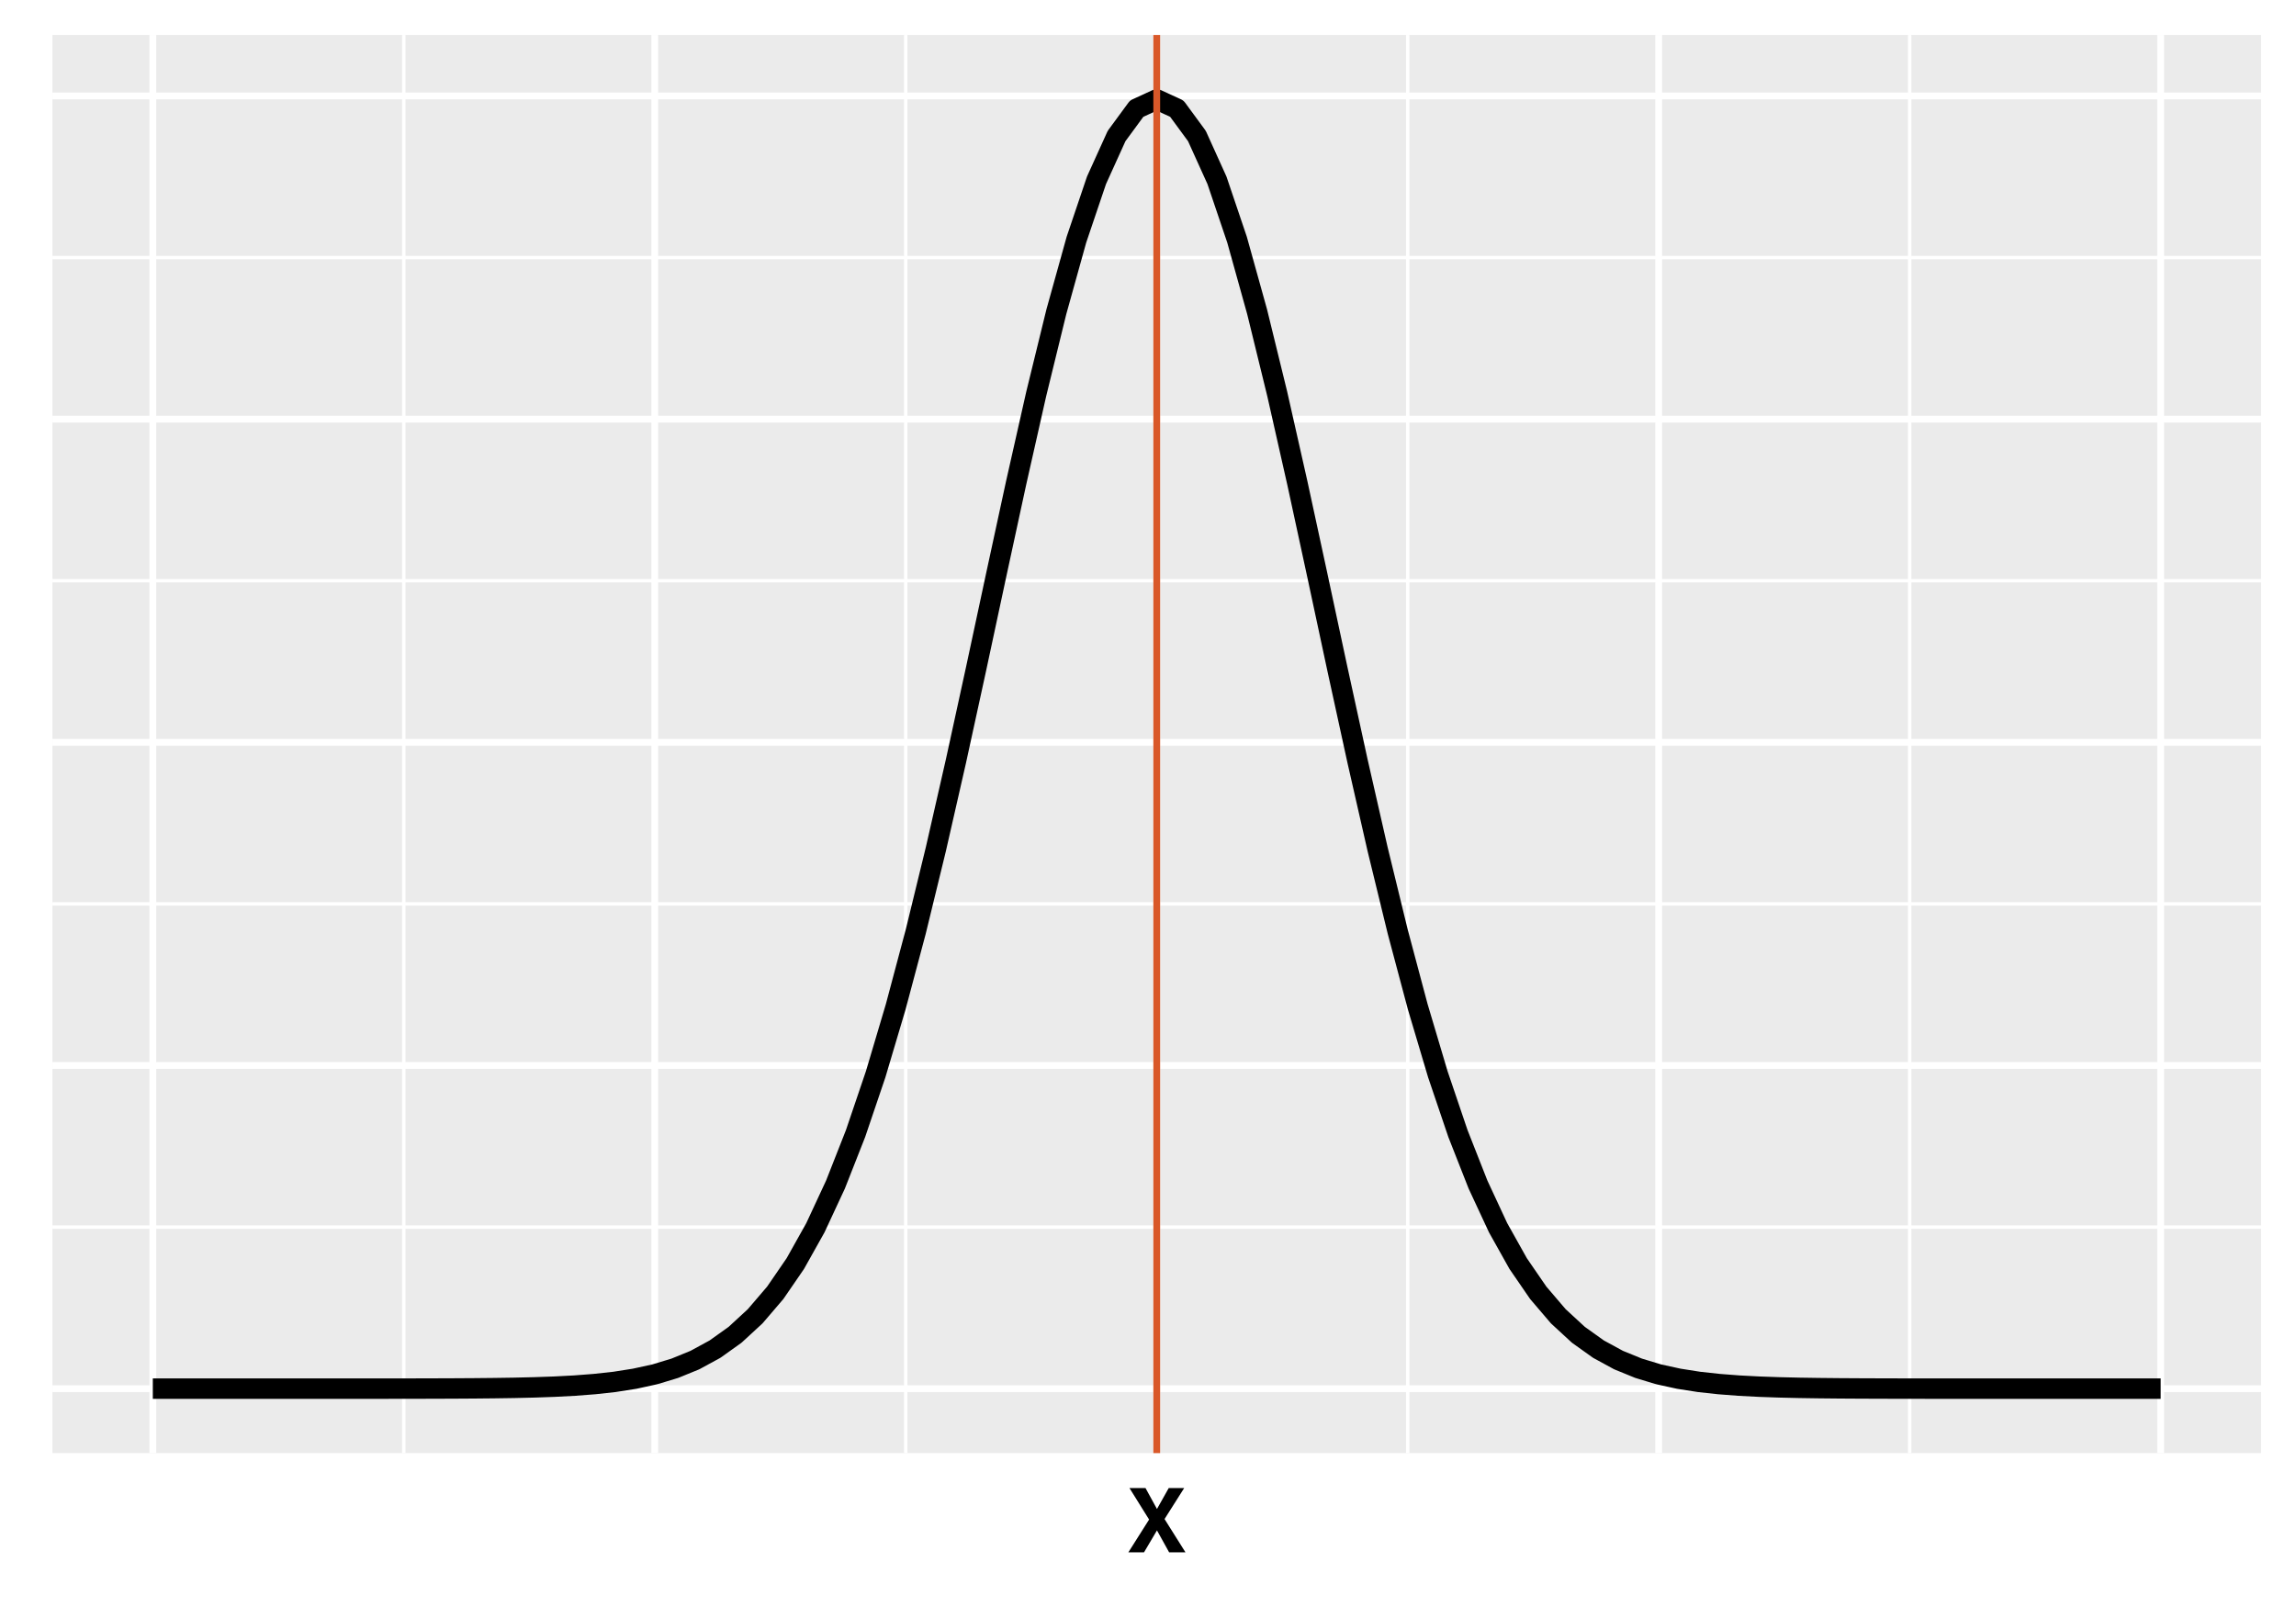
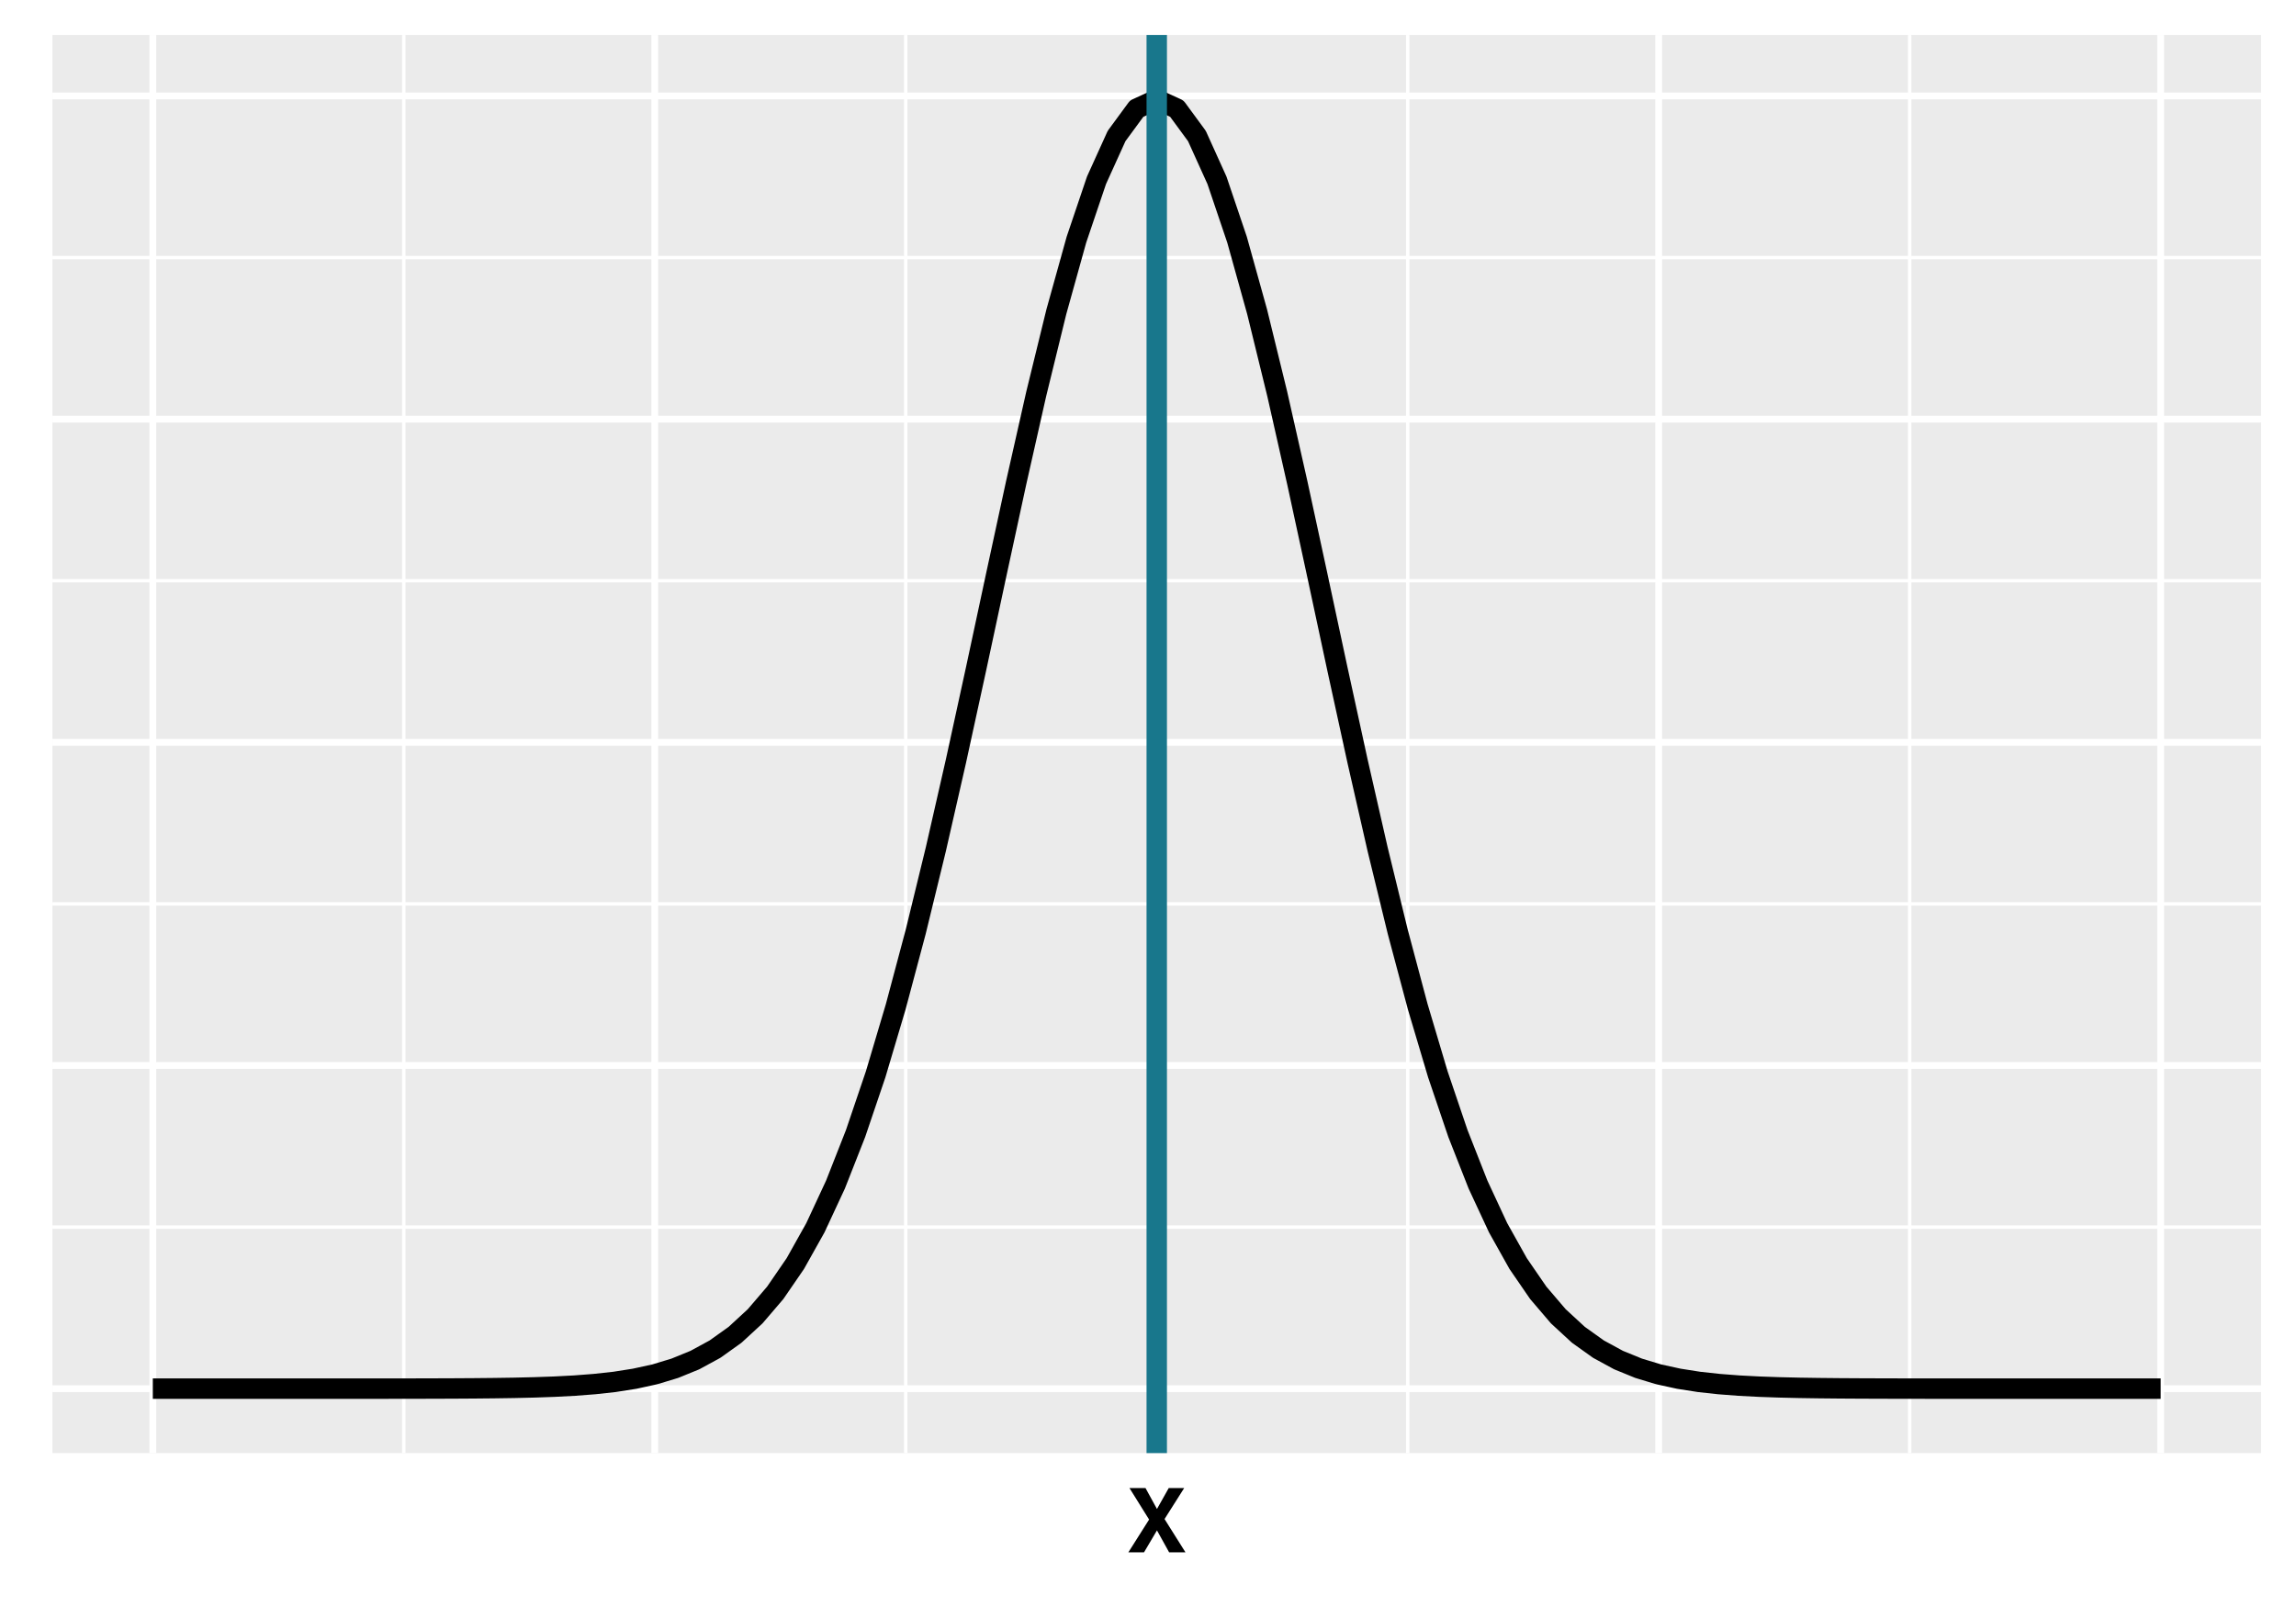
<svg xmlns="http://www.w3.org/2000/svg" xmlns:xlink="http://www.w3.org/1999/xlink" width="360pt" height="252pt" viewBox="0 0 360 252" version="1.1">
  <defs>
    <g>
      <symbol overflow="visible" id="glyph0-0">
        <path style="stroke:none;" d="M 1.047 -10.078 L 9.172 -10.078 L 9.172 0 L 1.047 0 Z M 7.906 -1.266 L 7.906 -8.812 L 2.312 -8.812 L 2.312 -1.266 Z M 7.906 -1.266 " />
      </symbol>
      <symbol overflow="visible" id="glyph0-1">
        <path style="stroke:none;" d="M 9.172 0 L 6.609 0 L 4.703 -3.438 L 2.672 0 L 0.219 0 L 3.469 -5.141 L 0.391 -10.078 L 2.906 -10.078 L 4.703 -6.797 L 6.547 -10.078 L 8.969 -10.078 L 5.891 -5.219 Z M 9.172 0 " />
      </symbol>
    </g>
    <clipPath id="clip1">
      <path d="M 8.219 5.48 L 354.52 5.48 L 354.52 227.871 L 8.219 227.871 Z M 8.219 5.48 " />
    </clipPath>
    <clipPath id="clip2">
      <path d="M 8.219 192 L 354.52 192 L 354.52 193 L 8.219 193 Z M 8.219 192 " />
    </clipPath>
    <clipPath id="clip3">
      <path d="M 8.219 141 L 354.52 141 L 354.52 143 L 8.219 143 Z M 8.219 141 " />
    </clipPath>
    <clipPath id="clip4">
      <path d="M 8.219 90 L 354.52 90 L 354.52 92 L 8.219 92 Z M 8.219 90 " />
    </clipPath>
    <clipPath id="clip5">
      <path d="M 8.219 40 L 354.52 40 L 354.52 41 L 8.219 41 Z M 8.219 40 " />
    </clipPath>
    <clipPath id="clip6">
      <path d="M 63 5.48 L 64 5.48 L 64 227.871 L 63 227.871 Z M 63 5.48 " />
    </clipPath>
    <clipPath id="clip7">
      <path d="M 141 5.48 L 143 5.48 L 143 227.871 L 141 227.871 Z M 141 5.48 " />
    </clipPath>
    <clipPath id="clip8">
      <path d="M 220 5.48 L 221 5.48 L 221 227.871 L 220 227.871 Z M 220 5.48 " />
    </clipPath>
    <clipPath id="clip9">
      <path d="M 299 5.48 L 300 5.48 L 300 227.871 L 299 227.871 Z M 299 5.48 " />
    </clipPath>
    <clipPath id="clip10">
      <path d="M 8.219 217 L 354.52 217 L 354.52 219 L 8.219 219 Z M 8.219 217 " />
    </clipPath>
    <clipPath id="clip11">
      <path d="M 8.219 166 L 354.52 166 L 354.52 168 L 8.219 168 Z M 8.219 166 " />
    </clipPath>
    <clipPath id="clip12">
      <path d="M 8.219 115 L 354.52 115 L 354.52 117 L 8.219 117 Z M 8.219 115 " />
    </clipPath>
    <clipPath id="clip13">
      <path d="M 8.219 65 L 354.52 65 L 354.52 67 L 8.219 67 Z M 8.219 65 " />
    </clipPath>
    <clipPath id="clip14">
      <path d="M 8.219 14 L 354.52 14 L 354.52 16 L 8.219 16 Z M 8.219 14 " />
    </clipPath>
    <clipPath id="clip15">
      <path d="M 23 5.48 L 25 5.48 L 25 227.871 L 23 227.871 Z M 23 5.48 " />
    </clipPath>
    <clipPath id="clip16">
      <path d="M 102 5.48 L 104 5.48 L 104 227.871 L 102 227.871 Z M 102 5.48 " />
    </clipPath>
    <clipPath id="clip17">
      <path d="M 180 5.48 L 182 5.48 L 182 227.871 L 180 227.871 Z M 180 5.48 " />
    </clipPath>
    <clipPath id="clip18">
      <path d="M 259 5.48 L 261 5.48 L 261 227.871 L 259 227.871 Z M 259 5.48 " />
    </clipPath>
    <clipPath id="clip19">
      <path d="M 338 5.48 L 340 5.48 L 340 227.871 L 338 227.871 Z M 338 5.48 " />
    </clipPath>
    <clipPath id="clip20">
-       <path d="M 180 5.48 L 182 5.48 L 182 227.871 L 180 227.871 Z M 180 5.48 " />
+       <path d="M 179 5.48 L 183 5.48 L 183 227.871 L 179 227.871 Z M 179 5.48 " />
    </clipPath>
  </defs>
  <g id="surface309">
    <rect x="0" y="0" width="360" height="252" style="fill:rgb(100%,100%,100%);fill-opacity:1;stroke:none;" />
    <rect x="0" y="0" width="360" height="252" style="fill:rgb(100%,100%,100%);fill-opacity:1;stroke:none;" />
    <path style="fill:none;stroke-width:1.067;stroke-linecap:round;stroke-linejoin:round;stroke:rgb(100%,100%,100%);stroke-opacity:1;stroke-miterlimit:10;" d="M 0 252 L 360 252 L 360 0 L 0 0 Z M 0 252 " />
    <g clip-path="url(#clip1)" clip-rule="nonzero">
      <path style=" stroke:none;fill-rule:nonzero;fill:rgb(92.157%,92.157%,92.157%);fill-opacity:1;" d="M 8.219 227.867 L 354.52 227.867 L 354.52 5.477 L 8.219 5.477 Z M 8.219 227.867 " />
    </g>
    <g clip-path="url(#clip2)" clip-rule="nonzero">
      <path style="fill:none;stroke-width:0.533;stroke-linecap:butt;stroke-linejoin:round;stroke:rgb(100%,100%,100%);stroke-opacity:1;stroke-miterlimit:10;" d="M 8.219 192.422 L 354.52 192.422 " />
    </g>
    <g clip-path="url(#clip3)" clip-rule="nonzero">
      <path style="fill:none;stroke-width:0.533;stroke-linecap:butt;stroke-linejoin:round;stroke:rgb(100%,100%,100%);stroke-opacity:1;stroke-miterlimit:10;" d="M 8.219 141.746 L 354.52 141.746 " />
    </g>
    <g clip-path="url(#clip4)" clip-rule="nonzero">
      <path style="fill:none;stroke-width:0.533;stroke-linecap:butt;stroke-linejoin:round;stroke:rgb(100%,100%,100%);stroke-opacity:1;stroke-miterlimit:10;" d="M 8.219 91.066 L 354.52 91.066 " />
    </g>
    <g clip-path="url(#clip5)" clip-rule="nonzero">
      <path style="fill:none;stroke-width:0.533;stroke-linecap:butt;stroke-linejoin:round;stroke:rgb(100%,100%,100%);stroke-opacity:1;stroke-miterlimit:10;" d="M 8.219 40.391 L 354.52 40.391 " />
    </g>
    <g clip-path="url(#clip6)" clip-rule="nonzero">
      <path style="fill:none;stroke-width:0.533;stroke-linecap:butt;stroke-linejoin:round;stroke:rgb(100%,100%,100%);stroke-opacity:1;stroke-miterlimit:10;" d="M 63.312 227.867 L 63.312 5.48 " />
    </g>
    <g clip-path="url(#clip7)" clip-rule="nonzero">
      <path style="fill:none;stroke-width:0.533;stroke-linecap:butt;stroke-linejoin:round;stroke:rgb(100%,100%,100%);stroke-opacity:1;stroke-miterlimit:10;" d="M 142.016 227.867 L 142.016 5.48 " />
    </g>
    <g clip-path="url(#clip8)" clip-rule="nonzero">
      <path style="fill:none;stroke-width:0.533;stroke-linecap:butt;stroke-linejoin:round;stroke:rgb(100%,100%,100%);stroke-opacity:1;stroke-miterlimit:10;" d="M 220.723 227.867 L 220.723 5.48 " />
    </g>
    <g clip-path="url(#clip9)" clip-rule="nonzero">
      <path style="fill:none;stroke-width:0.533;stroke-linecap:butt;stroke-linejoin:round;stroke:rgb(100%,100%,100%);stroke-opacity:1;stroke-miterlimit:10;" d="M 299.426 227.867 L 299.426 5.48 " />
    </g>
    <g clip-path="url(#clip10)" clip-rule="nonzero">
      <path style="fill:none;stroke-width:1.067;stroke-linecap:butt;stroke-linejoin:round;stroke:rgb(100%,100%,100%);stroke-opacity:1;stroke-miterlimit:10;" d="M 8.219 217.758 L 354.52 217.758 " />
    </g>
    <g clip-path="url(#clip11)" clip-rule="nonzero">
      <path style="fill:none;stroke-width:1.067;stroke-linecap:butt;stroke-linejoin:round;stroke:rgb(100%,100%,100%);stroke-opacity:1;stroke-miterlimit:10;" d="M 8.219 167.082 L 354.52 167.082 " />
    </g>
    <g clip-path="url(#clip12)" clip-rule="nonzero">
      <path style="fill:none;stroke-width:1.067;stroke-linecap:butt;stroke-linejoin:round;stroke:rgb(100%,100%,100%);stroke-opacity:1;stroke-miterlimit:10;" d="M 8.219 116.406 L 354.52 116.406 " />
    </g>
    <g clip-path="url(#clip13)" clip-rule="nonzero">
      <path style="fill:none;stroke-width:1.067;stroke-linecap:butt;stroke-linejoin:round;stroke:rgb(100%,100%,100%);stroke-opacity:1;stroke-miterlimit:10;" d="M 8.219 65.73 L 354.52 65.73 " />
    </g>
    <g clip-path="url(#clip14)" clip-rule="nonzero">
      <path style="fill:none;stroke-width:1.067;stroke-linecap:butt;stroke-linejoin:round;stroke:rgb(100%,100%,100%);stroke-opacity:1;stroke-miterlimit:10;" d="M 8.219 15.051 L 354.52 15.051 " />
    </g>
    <g clip-path="url(#clip15)" clip-rule="nonzero">
      <path style="fill:none;stroke-width:1.067;stroke-linecap:butt;stroke-linejoin:round;stroke:rgb(100%,100%,100%);stroke-opacity:1;stroke-miterlimit:10;" d="M 23.961 227.867 L 23.961 5.48 " />
    </g>
    <g clip-path="url(#clip16)" clip-rule="nonzero">
      <path style="fill:none;stroke-width:1.067;stroke-linecap:butt;stroke-linejoin:round;stroke:rgb(100%,100%,100%);stroke-opacity:1;stroke-miterlimit:10;" d="M 102.664 227.867 L 102.664 5.48 " />
    </g>
    <g clip-path="url(#clip17)" clip-rule="nonzero">
      <path style="fill:none;stroke-width:1.067;stroke-linecap:butt;stroke-linejoin:round;stroke:rgb(100%,100%,100%);stroke-opacity:1;stroke-miterlimit:10;" d="M 181.371 227.867 L 181.371 5.48 " />
    </g>
    <g clip-path="url(#clip18)" clip-rule="nonzero">
      <path style="fill:none;stroke-width:1.067;stroke-linecap:butt;stroke-linejoin:round;stroke:rgb(100%,100%,100%);stroke-opacity:1;stroke-miterlimit:10;" d="M 260.074 227.867 L 260.074 5.48 " />
    </g>
    <g clip-path="url(#clip19)" clip-rule="nonzero">
      <path style="fill:none;stroke-width:1.067;stroke-linecap:butt;stroke-linejoin:round;stroke:rgb(100%,100%,100%);stroke-opacity:1;stroke-miterlimit:10;" d="M 338.781 227.867 L 338.781 5.48 " />
    </g>
    <path style="fill:none;stroke-width:3.201;stroke-linecap:butt;stroke-linejoin:round;stroke:rgb(0%,0%,0%);stroke-opacity:1;stroke-miterlimit:10;" d="M 23.961 217.758 L 58.59 217.758 L 64.887 217.75 L 68.035 217.742 L 71.184 217.73 L 74.332 217.711 L 77.48 217.68 L 80.629 217.633 L 83.777 217.559 L 86.926 217.449 L 90.07 217.285 L 93.219 217.043 L 96.367 216.699 L 99.516 216.203 L 102.664 215.516 L 105.812 214.562 L 108.961 213.277 L 112.109 211.562 L 115.258 209.312 L 118.406 206.41 L 121.555 202.73 L 124.703 198.145 L 127.852 192.523 L 131 185.754 L 134.148 177.75 L 137.297 168.461 L 140.441 157.883 L 143.59 146.07 L 146.738 133.16 L 149.887 119.352 L 153.035 104.926 L 156.184 90.234 L 159.332 75.691 L 162.48 61.75 L 165.629 48.891 L 168.777 37.586 L 171.926 28.273 L 175.074 21.328 L 178.223 17.039 L 181.371 15.59 L 184.52 17.039 L 187.668 21.328 L 190.812 28.273 L 193.961 37.586 L 197.109 48.891 L 200.258 61.75 L 203.406 75.691 L 206.555 90.234 L 209.703 104.926 L 212.852 119.352 L 216 133.16 L 219.148 146.07 L 222.297 157.883 L 225.445 168.461 L 228.594 177.75 L 231.742 185.754 L 234.891 192.523 L 238.039 198.145 L 241.188 202.73 L 244.332 206.41 L 247.48 209.312 L 250.629 211.562 L 253.777 213.277 L 256.926 214.562 L 260.074 215.516 L 263.223 216.203 L 266.371 216.699 L 269.52 217.043 L 272.668 217.285 L 275.816 217.449 L 278.965 217.559 L 282.113 217.633 L 285.262 217.68 L 288.41 217.711 L 291.559 217.73 L 294.703 217.742 L 297.852 217.75 L 304.148 217.758 L 338.781 217.758 " />
    <g clip-path="url(#clip20)" clip-rule="nonzero">
-       <path style="fill:none;stroke-width:1.067;stroke-linecap:butt;stroke-linejoin:round;stroke:rgb(85.098%,34.51%,16.078%);stroke-opacity:1;stroke-miterlimit:10;" d="M 181.371 227.867 L 181.371 5.48 " />
+       <path style="fill:none;stroke-width:3.201;stroke-linecap:butt;stroke-linejoin:round;stroke:rgb(9.412%,46.667%,54.902%);stroke-opacity:1;stroke-miterlimit:10;" d="M 181.371 227.867 L 181.371 5.48 " />
    </g>
    <g style="fill:rgb(0%,0%,0%);fill-opacity:1;">
      <use xlink:href="#glyph0-1" x="176.703" y="243.426" />
    </g>
  </g>
</svg>
